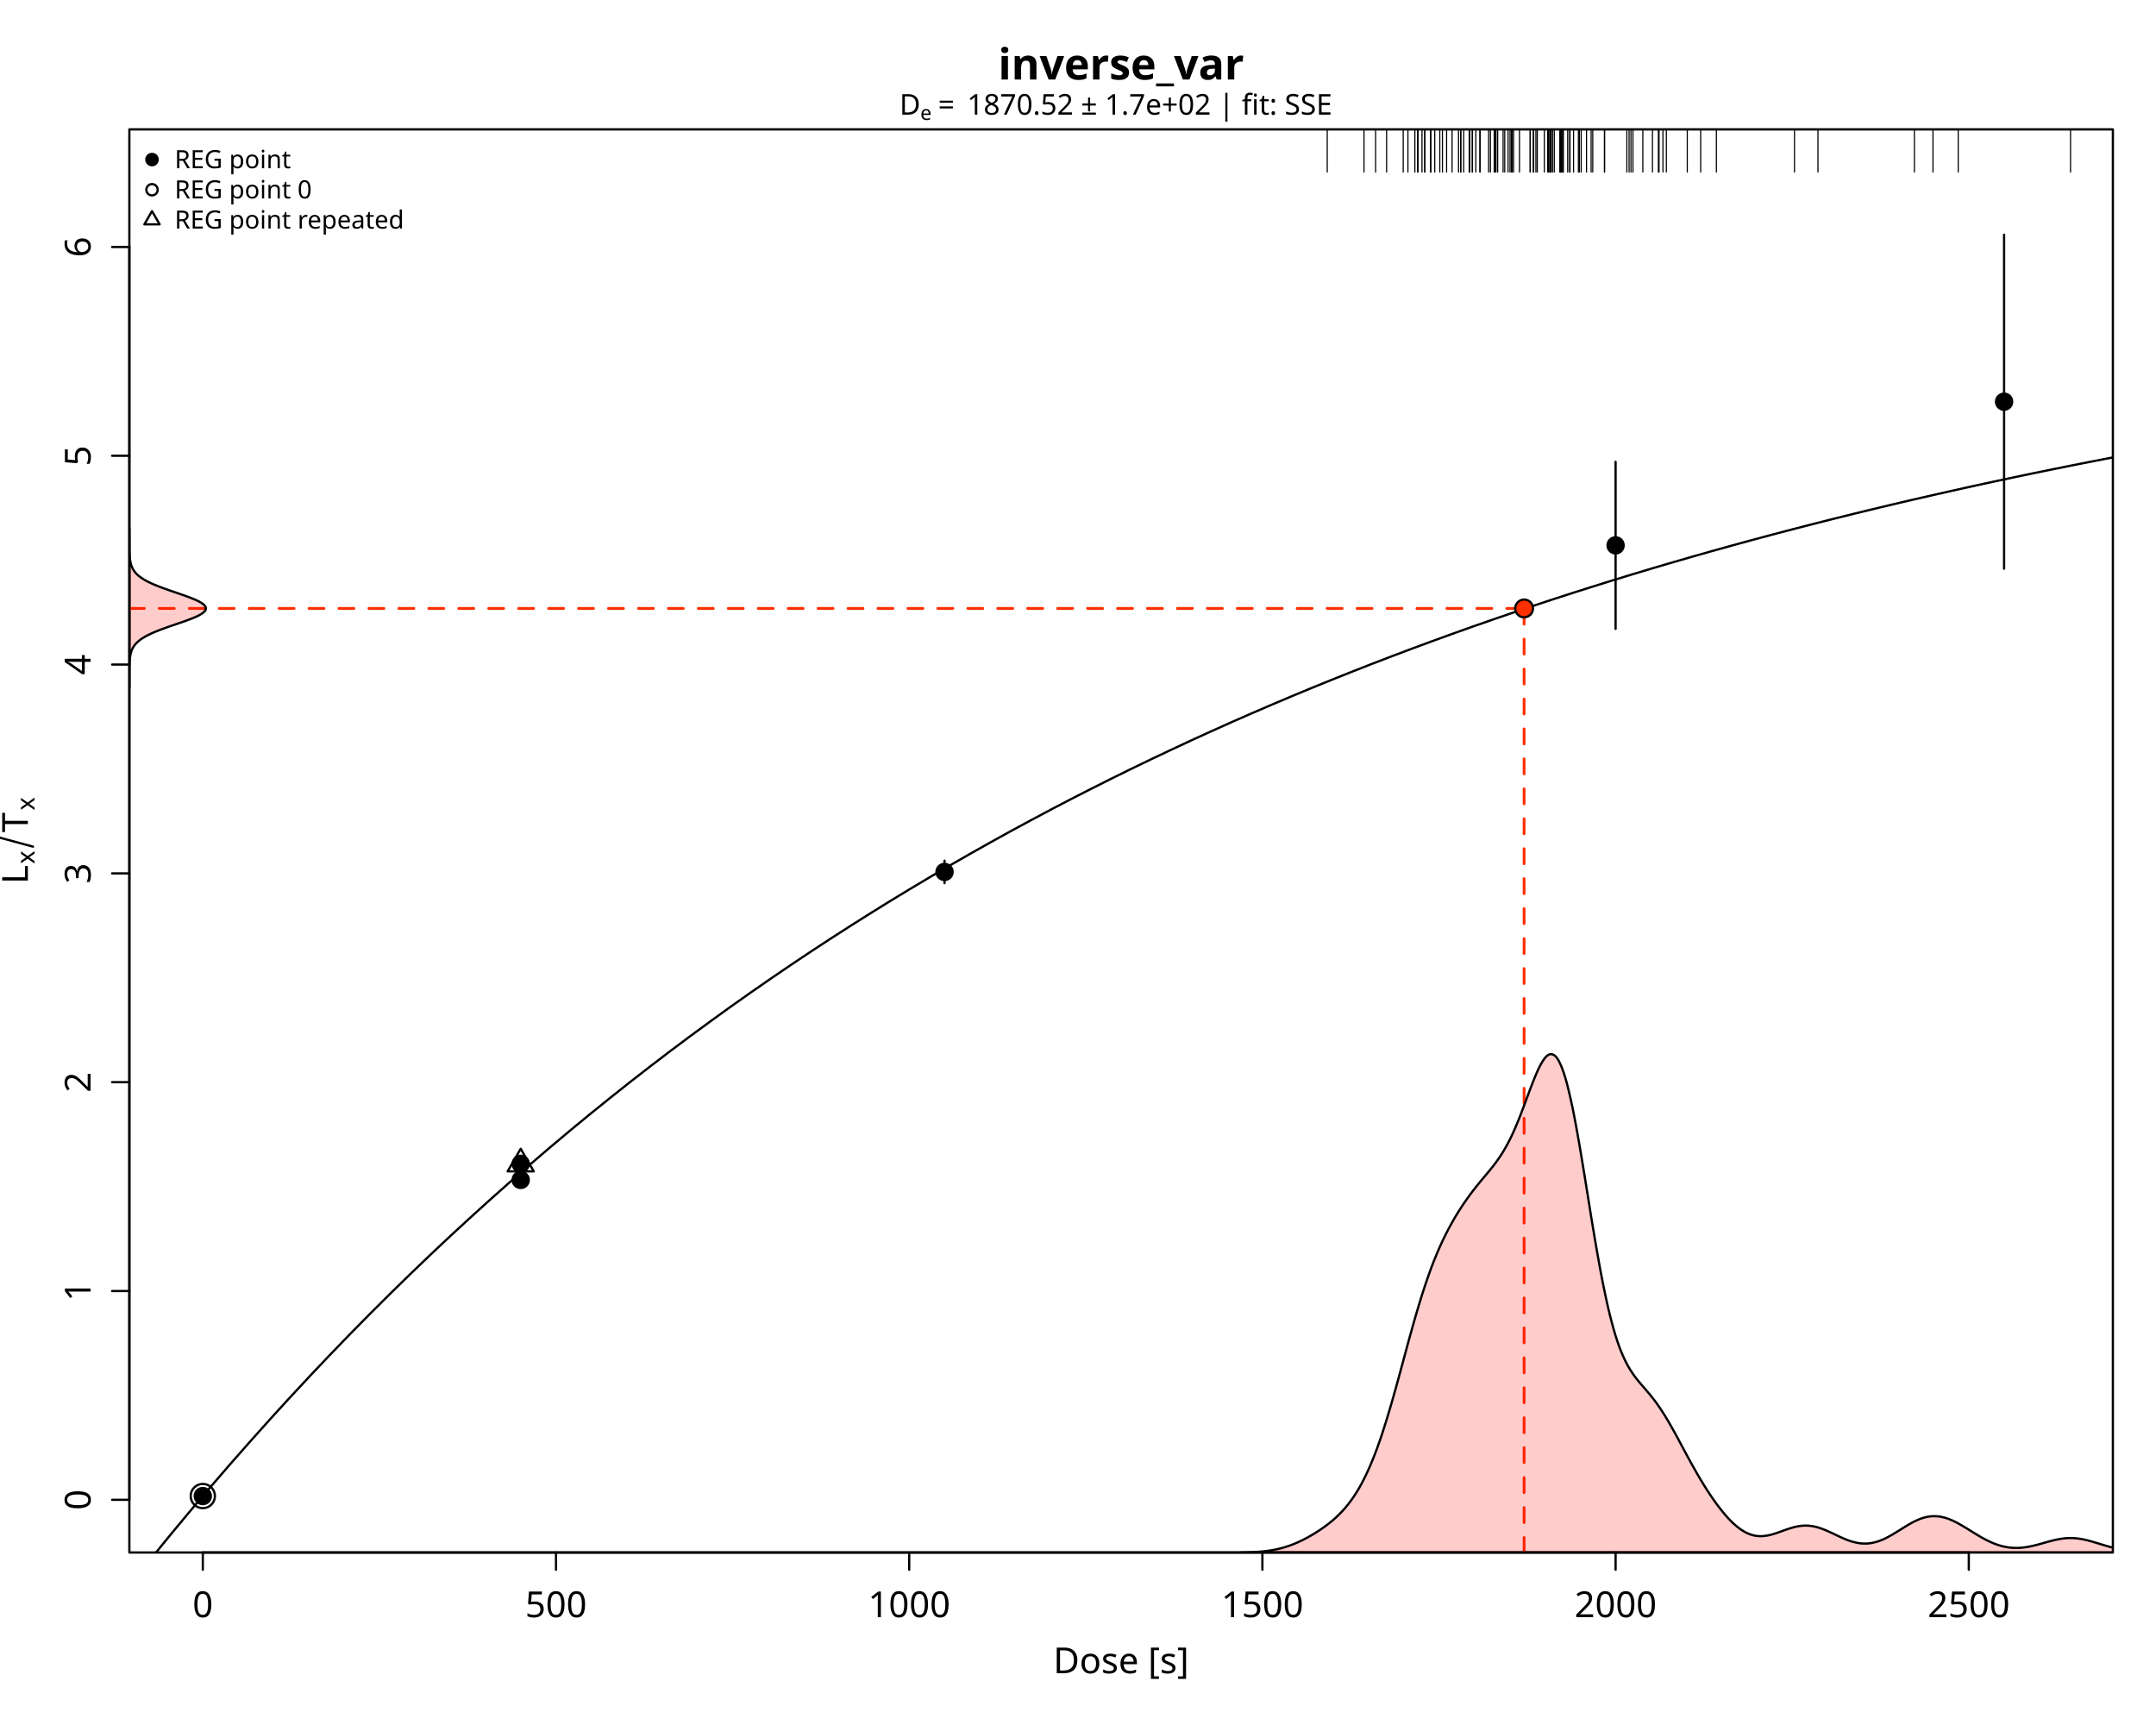
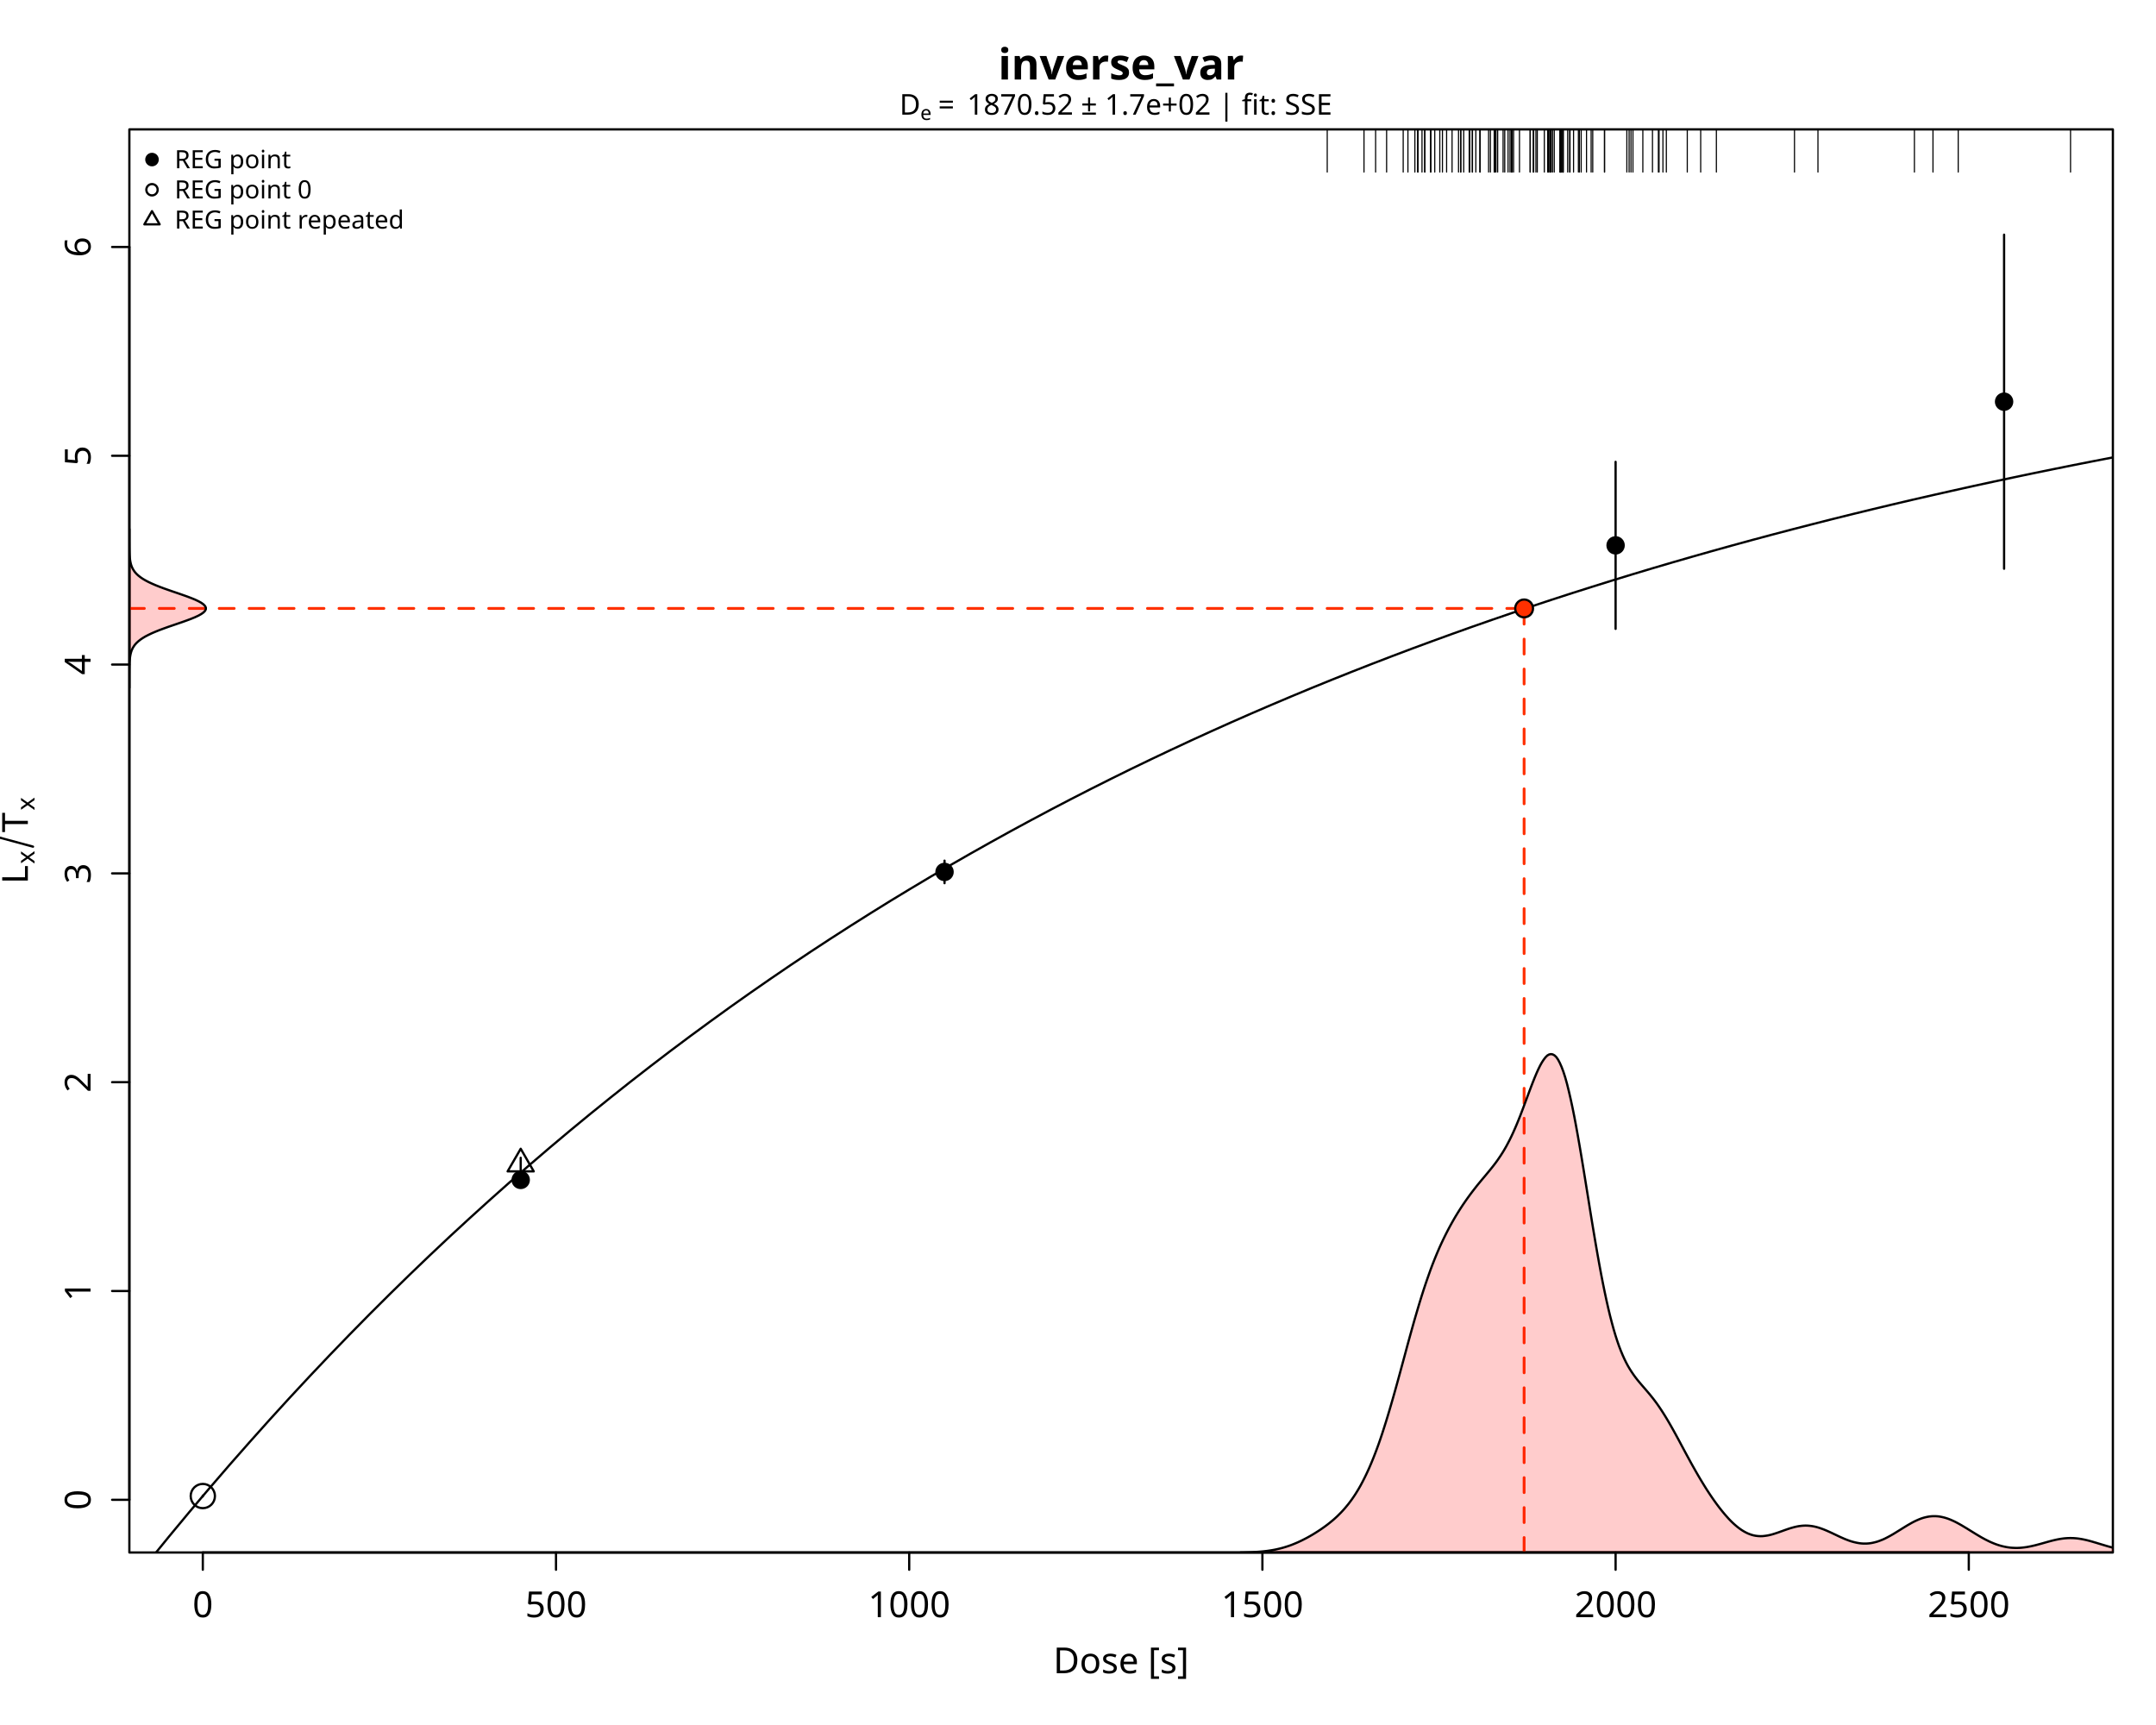
<svg xmlns="http://www.w3.org/2000/svg" class="svglite" data-engine-version="2.0" width="720.00pt" height="576.00pt" viewBox="0 0 720.00 576.00">
  <defs>
    <style type="text/css">
    .svglite line, .svglite polyline, .svglite polygon, .svglite path, .svglite rect, .svglite circle {
      fill: none;
      stroke: #000000;
      stroke-linecap: round;
      stroke-linejoin: round;
      stroke-miterlimit: 10.00;
    }
  </style>
  </defs>
  <rect width="100%" height="100%" style="stroke: none; fill: #FFFFFF;" />
  <defs>
    <clipPath id="cpMC4wMHw3MjAuMDB8MC4wMHw1NzYuMDA=">
      <rect x="0.00" y="0.00" width="720.00" height="576.00" />
    </clipPath>
  </defs>
  <g clip-path="url(#cpMC4wMHw3MjAuMDB8MC4wMHw1NzYuMDA=)">
</g>
  <defs>
    <clipPath id="cpNDMuMjB8NzA1LjYwfDQzLjIwfDUxOC40MA==">
      <rect x="43.20" y="43.20" width="662.40" height="475.20" />
    </clipPath>
  </defs>
  <g clip-path="url(#cpNDMuMjB8NzA1LjYwfDQzLjIwfDUxOC40MA==)">
    <circle cx="173.89" cy="393.99" r="2.70" style="stroke-width: 0.75; fill: #000000;" />
    <circle cx="315.43" cy="291.15" r="2.70" style="stroke-width: 0.75; fill: #000000;" />
    <circle cx="539.53" cy="182.10" r="2.70" style="stroke-width: 0.75; fill: #000000;" />
    <circle cx="669.27" cy="134.13" r="2.70" style="stroke-width: 0.75; fill: #000000;" />
-     <circle cx="173.89" cy="388.62" r="2.70" style="stroke-width: 0.75; fill: #000000;" />
-     <circle cx="67.73" cy="499.55" r="2.70" style="stroke-width: 0.75; fill: #000000;" />
  </g>
  <g clip-path="url(#cpMC4wMHw3MjAuMDB8MC4wMHw1NzYuMDA=)">
    <line x1="67.73" y1="518.40" x2="657.48" y2="518.40" style="stroke-width: 0.75;" />
    <line x1="67.73" y1="518.40" x2="67.73" y2="524.16" style="stroke-width: 0.75;" />
    <line x1="185.68" y1="518.40" x2="185.68" y2="524.16" style="stroke-width: 0.75;" />
    <line x1="303.63" y1="518.40" x2="303.63" y2="524.16" style="stroke-width: 0.75;" />
    <line x1="421.58" y1="518.40" x2="421.58" y2="524.16" style="stroke-width: 0.75;" />
    <line x1="539.53" y1="518.40" x2="539.53" y2="524.16" style="stroke-width: 0.75;" />
    <line x1="657.48" y1="518.40" x2="657.48" y2="524.16" style="stroke-width: 0.75;" />
    <text x="67.73" y="540.00" text-anchor="middle" style="font-size: 12.00px; font-family: sans;" textLength="6.67px" lengthAdjust="spacingAndGlyphs">0</text>
    <text x="185.68" y="540.00" text-anchor="middle" style="font-size: 12.00px; font-family: sans;" textLength="20.02px" lengthAdjust="spacingAndGlyphs">500</text>
    <text x="303.63" y="540.00" text-anchor="middle" style="font-size: 12.00px; font-family: sans;" textLength="26.70px" lengthAdjust="spacingAndGlyphs">1000</text>
    <text x="421.58" y="540.00" text-anchor="middle" style="font-size: 12.00px; font-family: sans;" textLength="26.70px" lengthAdjust="spacingAndGlyphs">1500</text>
    <text x="539.53" y="540.00" text-anchor="middle" style="font-size: 12.00px; font-family: sans;" textLength="26.70px" lengthAdjust="spacingAndGlyphs">2000</text>
    <text x="657.48" y="540.00" text-anchor="middle" style="font-size: 12.00px; font-family: sans;" textLength="26.70px" lengthAdjust="spacingAndGlyphs">2500</text>
    <line x1="43.20" y1="500.80" x2="43.20" y2="82.47" style="stroke-width: 0.75;" />
    <line x1="43.20" y1="500.80" x2="37.44" y2="500.80" style="stroke-width: 0.75;" />
    <line x1="43.20" y1="431.08" x2="37.44" y2="431.08" style="stroke-width: 0.75;" />
    <line x1="43.20" y1="361.36" x2="37.44" y2="361.36" style="stroke-width: 0.75;" />
    <line x1="43.20" y1="291.63" x2="37.44" y2="291.63" style="stroke-width: 0.75;" />
    <line x1="43.20" y1="221.91" x2="37.44" y2="221.91" style="stroke-width: 0.75;" />
    <line x1="43.20" y1="152.19" x2="37.44" y2="152.19" style="stroke-width: 0.75;" />
    <line x1="43.20" y1="82.47" x2="37.44" y2="82.47" style="stroke-width: 0.75;" />
    <text transform="translate(30.24,500.80) rotate(-90)" text-anchor="middle" style="font-size: 12.00px; font-family: sans;" textLength="6.67px" lengthAdjust="spacingAndGlyphs">0</text>
    <text transform="translate(30.24,431.08) rotate(-90)" text-anchor="middle" style="font-size: 12.00px; font-family: sans;" textLength="6.67px" lengthAdjust="spacingAndGlyphs">1</text>
    <text transform="translate(30.24,361.36) rotate(-90)" text-anchor="middle" style="font-size: 12.00px; font-family: sans;" textLength="6.67px" lengthAdjust="spacingAndGlyphs">2</text>
    <text transform="translate(30.24,291.63) rotate(-90)" text-anchor="middle" style="font-size: 12.00px; font-family: sans;" textLength="6.67px" lengthAdjust="spacingAndGlyphs">3</text>
    <text transform="translate(30.24,221.91) rotate(-90)" text-anchor="middle" style="font-size: 12.00px; font-family: sans;" textLength="6.67px" lengthAdjust="spacingAndGlyphs">4</text>
    <text transform="translate(30.24,152.19) rotate(-90)" text-anchor="middle" style="font-size: 12.00px; font-family: sans;" textLength="6.67px" lengthAdjust="spacingAndGlyphs">5</text>
    <text transform="translate(30.24,82.47) rotate(-90)" text-anchor="middle" style="font-size: 12.00px; font-family: sans;" textLength="6.67px" lengthAdjust="spacingAndGlyphs">6</text>
    <polygon points="43.20,518.40 705.60,518.40 705.60,43.20 43.20,43.20 " style="stroke-width: 0.75; fill: none;" />
    <text x="374.40" y="558.72" text-anchor="middle" style="font-size: 12.00px; font-family: sans;" textLength="44.03px" lengthAdjust="spacingAndGlyphs">Dose [s]</text>
    <text transform="translate(9.30,295.18) rotate(-90)" style="font-size: 12.00px; font-family: sans;" textLength="6.67px" lengthAdjust="spacingAndGlyphs">L</text>
    <text transform="translate(11.52,288.50) rotate(-90)" style="font-size: 8.40px; font-family: sans;" textLength="4.20px" lengthAdjust="spacingAndGlyphs">x</text>
    <polyline points="11.03,282.71 -0.69,279.54 " style="stroke-width: 0.75;" />
    <text transform="translate(9.30,277.96) rotate(-90)" style="font-size: 12.00px; font-family: sans;" textLength="7.33px" lengthAdjust="spacingAndGlyphs">T</text>
    <text transform="translate(11.52,270.63) rotate(-90)" style="font-size: 8.40px; font-family: sans;" textLength="4.20px" lengthAdjust="spacingAndGlyphs">x</text>
    <text x="374.40" y="26.56" text-anchor="middle" style="font-size: 14.40px; font-weight: bold; font-family: sans;" textLength="74.45px" lengthAdjust="spacingAndGlyphs">inverse_var</text>
  </g>
  <g clip-path="url(#cpNDMuMjB8NzA1LjYwfDQzLjIwfDUxOC40MA==)">
    <polyline points="43.20,529.49 49.89,521.12 56.58,512.90 63.27,504.84 67.73,499.54 69.96,496.92 76.65,489.16 83.35,481.55 90.04,474.07 96.73,466.74 103.42,459.55 110.11,452.49 116.80,445.57 123.49,438.77 130.18,432.11 136.87,425.57 143.56,419.15 150.25,412.85 156.95,406.68 163.64,400.62 170.33,394.67 177.02,388.84 183.71,383.11 190.40,377.49 197.09,371.98 203.78,366.58 210.47,361.27 217.16,356.07 223.85,350.96 230.55,345.95 237.24,341.04 243.93,336.21 250.62,331.48 257.31,326.84 264.00,322.28 270.69,317.81 277.38,313.43 284.07,309.13 290.76,304.91 297.45,300.76 304.15,296.70 310.84,292.71 317.53,288.80 324.22,284.96 330.91,281.20 337.60,277.50 344.29,273.88 350.98,270.32 357.67,266.83 364.36,263.41 371.05,260.05 377.75,256.75 384.44,253.52 391.13,250.35 397.82,247.23 404.51,244.18 411.20,241.18 417.89,238.24 424.58,235.36 431.27,232.53 437.96,229.75 444.65,227.03 451.35,224.35 458.04,221.73 464.73,219.16 471.42,216.63 478.11,214.16 484.80,211.73 491.49,209.34 498.18,207.00 504.87,204.71 511.56,202.45 518.25,200.24 524.95,198.07 531.64,195.95 538.33,193.86 545.02,191.81 551.71,189.80 558.40,187.83 565.09,185.90 571.78,184.00 578.47,182.14 585.16,180.31 591.85,178.52 598.55,176.76 605.24,175.04 611.93,173.34 618.62,171.68 625.31,170.05 632.00,168.45 638.69,166.88 645.38,165.35 652.07,163.84 658.76,162.35 665.45,160.90 672.15,159.47 678.84,158.07 685.53,156.70 692.22,155.35 698.91,154.03 705.60,152.74 " style="stroke-width: 0.75;" />
    <line x1="173.89" y1="396.01" x2="173.89" y2="391.96" style="stroke-width: 0.75;" />
    <line x1="315.43" y1="294.91" x2="315.43" y2="287.38" style="stroke-width: 0.75;" />
    <line x1="539.53" y1="209.99" x2="539.53" y2="154.21" style="stroke-width: 0.75;" />
    <line x1="669.27" y1="189.91" x2="669.27" y2="78.36" style="stroke-width: 0.75;" />
    <line x1="173.89" y1="390.64" x2="173.89" y2="386.60" style="stroke-width: 0.75;" />
    <line x1="67.73" y1="499.68" x2="67.73" y2="499.41" style="stroke-width: 0.75;" />
    <polygon points="173.89,383.58 178.25,391.14 169.52,391.14 " style="stroke-width: 0.75; fill: none;" />
    <polyline points="43.20,203.16 508.98,203.16 " style="stroke-width: 0.94; stroke: #FF3000; stroke-dasharray: 5.00,5.00;" />
    <polyline points="508.98,518.40 508.98,203.16 " style="stroke-width: 0.94; stroke: #FF3000; stroke-dasharray: 5.00,5.00;" />
    <circle cx="508.98" cy="203.16" r="2.97" style="stroke-width: 0.75; fill: #FF3000;" />
    <polygon points="414.25,518.40 414.85,518.39 415.45,518.38 416.05,518.36 416.64,518.34 417.24,518.32 417.84,518.30 418.44,518.27 419.04,518.24 419.64,518.20 420.24,518.16 420.84,518.11 421.44,518.06 422.04,518.00 422.64,517.93 423.24,517.86 423.84,517.77 424.43,517.68 425.03,517.58 425.63,517.47 426.23,517.35 426.83,517.21 427.43,517.07 428.03,516.92 428.63,516.75 429.23,516.57 429.83,516.38 430.43,516.18 431.03,515.97 431.62,515.74 432.22,515.50 432.82,515.25 433.42,514.99 434.02,514.71 434.62,514.43 435.22,514.13 435.82,513.82 436.42,513.51 437.02,513.18 437.62,512.84 438.22,512.49 438.82,512.13 439.41,511.76 440.01,511.38 440.61,510.99 441.21,510.59 441.81,510.17 442.41,509.74 443.01,509.30 443.61,508.84 444.21,508.36 444.81,507.87 445.41,507.36 446.01,506.82 446.61,506.27 447.20,505.68 447.80,505.08 448.40,504.44 449.00,503.77 449.60,503.06 450.20,502.33 450.80,501.55 451.40,500.74 452.00,499.87 452.60,498.97 453.20,498.01 453.80,497.01 454.40,495.96 454.99,494.85 455.59,493.68 456.19,492.46 456.79,491.18 457.39,489.84 457.99,488.43 458.59,486.96 459.19,485.43 459.79,483.84 460.39,482.19 460.99,480.46 461.59,478.68 462.18,476.84 462.78,474.95 463.38,473.00 463.98,471.00 464.58,468.95 465.18,466.87 465.78,464.75 466.38,462.60 466.98,460.42 467.58,458.22 468.18,456.01 468.78,453.80 469.38,451.58 469.97,449.38 470.57,447.19 471.17,445.02 471.77,442.87 472.37,440.75 472.97,438.69 473.57,436.66 474.17,434.67 474.77,432.73 475.37,430.85 475.97,429.03 476.57,427.27 477.17,425.56 477.76,423.90 478.36,422.31 478.96,420.78 479.56,419.30 480.16,417.87 480.76,416.49 481.36,415.17 481.96,413.90 482.56,412.67 483.16,411.48 483.76,410.32 484.36,409.21 484.96,408.13 485.55,407.09 486.15,406.07 486.75,405.09 487.35,404.13 487.95,403.20 488.55,402.29 489.15,401.41 489.75,400.55 490.35,399.71 490.95,398.89 491.55,398.09 492.15,397.31 492.75,396.54 493.34,395.79 493.94,395.06 494.54,394.33 495.14,393.61 495.74,392.90 496.34,392.18 496.94,391.46 497.54,390.73 498.14,389.99 498.74,389.23 499.34,388.45 499.94,387.63 500.53,386.78 501.13,385.89 501.73,384.96 502.33,383.97 502.93,382.93 503.53,381.82 504.13,380.67 504.73,379.45 505.33,378.16 505.93,376.81 506.53,375.40 507.13,373.94 507.73,372.43 508.32,370.88 508.92,369.29 509.52,367.68 510.12,366.06 510.72,364.45 511.32,362.86 511.92,361.31 512.52,359.81 513.12,358.38 513.72,357.04 514.32,355.83 514.92,354.75 515.52,353.83 516.11,353.06 516.71,352.46 517.31,352.11 517.91,351.98 518.51,352.07 519.11,352.39 519.71,352.94 520.31,353.80 520.91,354.93 521.51,356.29 522.11,357.90 522.71,359.76 523.31,361.91 523.90,364.29 524.50,366.88 525.10,369.66 525.70,372.63 526.30,375.80 526.90,379.12 527.50,382.55 528.10,386.08 528.70,389.70 529.30,393.39 529.90,397.10 530.50,400.82 531.09,404.53 531.69,408.21 532.29,411.82 532.89,415.36 533.49,418.81 534.09,422.16 534.69,425.40 535.29,428.48 535.89,431.42 536.49,434.22 537.09,436.88 537.69,439.38 538.29,441.69 538.88,443.85 539.48,445.87 540.08,447.74 540.68,449.47 541.28,451.03 541.88,452.47 542.48,453.80 543.08,455.02 543.68,456.14 544.28,457.15 544.88,458.09 545.48,458.97 546.08,459.80 546.67,460.57 547.27,461.31 547.87,462.02 548.47,462.72 549.07,463.41 549.67,464.11 550.27,464.81 550.87,465.52 551.47,466.26 552.07,467.01 552.67,467.80 553.27,468.61 553.87,469.46 554.46,470.33 555.06,471.24 555.66,472.18 556.26,473.15 556.86,474.15 557.46,475.17 558.06,476.21 558.66,477.28 559.26,478.36 559.86,479.46 560.46,480.56 561.06,481.68 561.65,482.79 562.25,483.91 562.85,485.03 563.45,486.14 564.05,487.24 564.65,488.34 565.25,489.42 565.85,490.48 566.45,491.54 567.05,492.58 567.65,493.60 568.25,494.60 568.85,495.58 569.44,496.54 570.04,497.49 570.64,498.41 571.24,499.31 571.84,500.19 572.44,501.05 573.04,501.89 573.64,502.70 574.24,503.49 574.84,504.25 575.44,504.99 576.04,505.71 576.64,506.39 577.23,507.05 577.83,507.68 578.43,508.28 579.03,508.84 579.63,509.37 580.23,509.87 580.83,510.33 581.43,510.76 582.03,511.15 582.63,511.50 583.23,511.81 583.83,512.09 584.43,512.32 585.02,512.52 585.62,512.68 586.22,512.80 586.82,512.88 587.42,512.93 588.02,512.95 588.62,512.93 589.22,512.87 589.82,512.79 590.42,512.69 591.02,512.56 591.62,512.41 592.21,512.24 592.81,512.05 593.41,511.85 594.01,511.65 594.61,511.43 595.21,511.22 595.81,511.00 596.41,510.79 597.01,510.58 597.61,510.38 598.21,510.20 598.81,510.03 599.41,509.87 600.00,509.74 600.60,509.62 601.20,509.54 601.80,509.47 602.40,509.43 603.00,509.41 603.60,509.43 604.20,509.47 604.80,509.54 605.40,509.63 606.00,509.75 606.60,509.89 607.20,510.06 607.79,510.25 608.39,510.46 608.99,510.68 609.59,510.93 610.19,511.18 610.79,511.45 611.39,511.72 611.99,512.00 612.59,512.29 613.19,512.57 613.79,512.86 614.39,513.14 614.99,513.41 615.58,513.67 616.18,513.93 616.78,514.16 617.38,514.39 617.98,514.60 618.58,514.78 619.18,514.94 619.78,515.08 620.38,515.20 620.98,515.30 621.58,515.37 622.18,515.41 622.78,515.42 623.37,515.41 623.97,515.37 624.57,515.30 625.17,515.20 625.77,515.07 626.37,514.92 626.97,514.75 627.57,514.54 628.17,514.31 628.77,514.07 629.37,513.80 629.97,513.50 630.56,513.19 631.16,512.87 631.76,512.53 632.36,512.18 632.96,511.81 633.56,511.44 634.16,511.07 634.76,510.70 635.36,510.32 635.96,509.95 636.56,509.58 637.16,509.22 637.76,508.88 638.35,508.54 638.95,508.22 639.55,507.92 640.15,507.64 640.75,507.38 641.35,507.14 641.95,506.93 642.55,506.75 643.15,506.60 643.75,506.47 644.35,506.37 644.95,506.31 645.55,506.27 646.14,506.27 646.74,506.29 647.34,506.34 647.94,506.43 648.54,506.55 649.14,506.69 649.74,506.86 650.34,507.05 650.94,507.27 651.54,507.51 652.14,507.78 652.74,508.06 653.34,508.36 653.93,508.68 654.53,509.01 655.13,509.35 655.73,509.71 656.33,510.07 656.93,510.43 657.53,510.81 658.13,511.18 658.73,511.55 659.33,511.92 659.93,512.29 660.53,512.65 661.12,513.00 661.72,513.35 662.32,513.68 662.92,514.01 663.52,514.31 664.12,514.61 664.72,514.89 665.32,515.15 665.92,515.40 666.52,515.63 667.12,515.84 667.72,516.03 668.32,516.20 668.91,516.35 669.51,516.48 670.11,516.60 670.71,516.69 671.31,516.77 671.91,516.82 672.51,516.85 673.11,516.87 673.71,516.87 674.31,516.85 674.91,516.81 675.51,516.75 676.11,516.68 676.70,516.60 677.30,516.50 677.90,516.38 678.50,516.26 679.10,516.12 679.70,515.98 680.30,515.82 680.90,515.66 681.50,515.50 682.10,515.33 682.70,515.16 683.30,514.99 683.90,514.82 684.49,514.66 685.09,514.50 685.69,514.35 686.29,514.21 686.89,514.08 687.49,513.96 688.09,513.86 688.69,513.77 689.29,513.69 689.89,513.64 690.49,513.60 691.09,513.58 691.68,513.58 692.28,513.59 692.88,513.63 693.48,513.68 694.08,513.75 694.68,513.84 695.28,513.94 695.88,514.06 696.48,514.19 697.08,514.33 697.68,514.49 698.28,514.65 698.88,514.82 699.47,515.00 700.07,515.17 700.67,515.36 701.27,515.54 701.87,515.72 702.47,515.90 703.07,516.08 703.67,516.26 704.27,516.43 704.87,516.59 705.47,516.75 706.07,516.90 706.67,517.04 707.26,517.17 707.86,517.30 708.46,517.41 709.06,517.52 709.66,517.63 710.26,517.72 710.86,517.80 711.46,517.88 712.06,517.95 712.66,518.01 713.26,518.07 713.86,518.12 714.46,518.17 715.05,518.21 715.65,518.24 716.25,518.27 716.85,518.30 717.45,518.32 718.05,518.34 718.65,518.36 719.25,518.38 719.85,518.39 720.45,518.40 720.45,518.40 414.25,518.40 " style="stroke-width: 0.75; fill: #FF0000; fill-opacity: 0.20;" />
    <polygon points="43.20,229.65 43.20,229.12 43.20,228.58 43.20,228.05 43.20,227.51 43.20,226.98 43.20,226.44 43.20,225.91 43.20,225.37 43.21,224.83 43.21,224.30 43.21,223.76 43.22,223.23 43.23,222.69 43.24,222.16 43.26,221.62 43.28,221.09 43.32,220.55 43.36,220.02 43.42,219.48 43.50,218.95 43.61,218.41 43.74,217.88 43.91,217.34 44.13,216.81 44.40,216.27 44.73,215.74 45.13,215.20 45.62,214.67 46.20,214.13 46.88,213.59 47.66,213.06 48.56,212.52 49.58,211.99 50.71,211.45 51.95,210.92 53.29,210.38 54.72,209.85 56.22,209.31 57.77,208.78 59.34,208.24 60.89,207.71 62.39,207.17 63.81,206.64 65.12,206.10 66.26,205.57 67.22,205.03 67.97,204.50 68.48,203.96 68.74,203.43 68.74,202.89 68.48,202.36 67.97,201.82 67.22,201.28 66.26,200.75 65.12,200.21 63.81,199.68 62.39,199.14 60.89,198.61 59.34,198.07 57.77,197.54 56.22,197.00 54.72,196.47 53.29,195.93 51.95,195.40 50.71,194.86 49.58,194.33 48.56,193.79 47.66,193.26 46.88,192.72 46.20,192.19 45.62,191.65 45.13,191.12 44.73,190.58 44.40,190.04 44.13,189.51 43.91,188.97 43.74,188.44 43.61,187.90 43.50,187.37 43.42,186.83 43.36,186.30 43.32,185.76 43.28,185.23 43.26,184.69 43.24,184.16 43.23,183.62 43.22,183.09 43.21,182.55 43.21,182.02 43.21,181.48 43.20,180.95 43.20,180.41 43.20,179.88 43.20,179.34 43.20,178.80 43.20,178.27 43.20,177.73 43.20,177.20 43.20,176.66 " style="stroke-width: 0.75; fill: #FF0000; fill-opacity: 0.20;" />
    <circle cx="67.73" cy="499.55" r="4.05" style="stroke-width: 0.75;" />
  </g>
  <g clip-path="url(#cpMC4wMHw3MjAuMDB8MC4wMHw1NzYuMDA=)">
    <line x1="443.23" y1="43.20" x2="443.23" y2="57.46" style="stroke-width: 0.38;" />
    <line x1="455.51" y1="43.20" x2="455.51" y2="57.46" style="stroke-width: 0.38;" />
    <line x1="459.39" y1="43.20" x2="459.39" y2="57.46" style="stroke-width: 0.38;" />
    <line x1="463.06" y1="43.20" x2="463.06" y2="57.46" style="stroke-width: 0.38;" />
    <line x1="468.60" y1="43.20" x2="468.60" y2="57.46" style="stroke-width: 0.38;" />
    <line x1="470.18" y1="43.20" x2="470.18" y2="57.46" style="stroke-width: 0.38;" />
    <line x1="472.50" y1="43.20" x2="472.50" y2="57.46" style="stroke-width: 0.38;" />
    <line x1="473.41" y1="43.20" x2="473.41" y2="57.46" style="stroke-width: 0.38;" />
    <line x1="473.56" y1="43.20" x2="473.56" y2="57.46" style="stroke-width: 0.38;" />
    <line x1="474.88" y1="43.20" x2="474.88" y2="57.46" style="stroke-width: 0.38;" />
    <line x1="475.76" y1="43.20" x2="475.76" y2="57.46" style="stroke-width: 0.38;" />
    <line x1="475.85" y1="43.20" x2="475.85" y2="57.46" style="stroke-width: 0.38;" />
    <line x1="477.73" y1="43.20" x2="477.73" y2="57.46" style="stroke-width: 0.38;" />
    <line x1="477.86" y1="43.20" x2="477.86" y2="57.46" style="stroke-width: 0.38;" />
    <line x1="479.14" y1="43.20" x2="479.14" y2="57.46" style="stroke-width: 0.38;" />
    <line x1="480.82" y1="43.20" x2="480.82" y2="57.46" style="stroke-width: 0.38;" />
    <line x1="481.71" y1="43.20" x2="481.71" y2="57.46" style="stroke-width: 0.38;" />
    <line x1="483.10" y1="43.20" x2="483.10" y2="57.46" style="stroke-width: 0.38;" />
    <line x1="484.92" y1="43.20" x2="484.92" y2="57.46" style="stroke-width: 0.38;" />
    <line x1="487.08" y1="43.20" x2="487.08" y2="57.46" style="stroke-width: 0.38;" />
    <line x1="487.82" y1="43.20" x2="487.82" y2="57.46" style="stroke-width: 0.38;" />
    <line x1="487.83" y1="43.20" x2="487.83" y2="57.46" style="stroke-width: 0.38;" />
    <line x1="488.81" y1="43.20" x2="488.81" y2="57.46" style="stroke-width: 0.38;" />
    <line x1="490.64" y1="43.20" x2="490.64" y2="57.46" style="stroke-width: 0.38;" />
    <line x1="490.84" y1="43.20" x2="490.84" y2="57.46" style="stroke-width: 0.38;" />
    <line x1="491.66" y1="43.20" x2="491.66" y2="57.46" style="stroke-width: 0.38;" />
    <line x1="491.74" y1="43.20" x2="491.74" y2="57.46" style="stroke-width: 0.38;" />
    <line x1="492.86" y1="43.20" x2="492.86" y2="57.46" style="stroke-width: 0.38;" />
    <line x1="494.19" y1="43.20" x2="494.19" y2="57.46" style="stroke-width: 0.38;" />
    <line x1="494.30" y1="43.20" x2="494.30" y2="57.46" style="stroke-width: 0.38;" />
    <line x1="497.12" y1="43.20" x2="497.12" y2="57.46" style="stroke-width: 0.38;" />
    <line x1="497.73" y1="43.20" x2="497.73" y2="57.46" style="stroke-width: 0.38;" />
    <line x1="498.99" y1="43.20" x2="498.99" y2="57.46" style="stroke-width: 0.38;" />
    <line x1="499.17" y1="43.20" x2="499.17" y2="57.46" style="stroke-width: 0.38;" />
    <line x1="499.59" y1="43.20" x2="499.59" y2="57.46" style="stroke-width: 0.38;" />
    <line x1="500.15" y1="43.20" x2="500.15" y2="57.46" style="stroke-width: 0.38;" />
    <line x1="501.96" y1="43.20" x2="501.96" y2="57.46" style="stroke-width: 0.38;" />
    <line x1="502.51" y1="43.20" x2="502.51" y2="57.46" style="stroke-width: 0.38;" />
    <line x1="503.62" y1="43.20" x2="503.62" y2="57.46" style="stroke-width: 0.38;" />
    <line x1="504.28" y1="43.20" x2="504.28" y2="57.46" style="stroke-width: 0.38;" />
    <line x1="504.74" y1="43.20" x2="504.74" y2="57.46" style="stroke-width: 0.38;" />
    <line x1="505.02" y1="43.20" x2="505.02" y2="57.46" style="stroke-width: 0.38;" />
    <line x1="505.46" y1="43.20" x2="505.46" y2="57.46" style="stroke-width: 0.38;" />
    <line x1="507.43" y1="43.20" x2="507.43" y2="57.46" style="stroke-width: 0.38;" />
    <line x1="511.00" y1="43.20" x2="511.00" y2="57.46" style="stroke-width: 0.38;" />
    <line x1="511.02" y1="43.20" x2="511.02" y2="57.46" style="stroke-width: 0.38;" />
    <line x1="512.02" y1="43.20" x2="512.02" y2="57.46" style="stroke-width: 0.38;" />
    <line x1="512.18" y1="43.20" x2="512.18" y2="57.46" style="stroke-width: 0.38;" />
    <line x1="512.92" y1="43.20" x2="512.92" y2="57.46" style="stroke-width: 0.38;" />
    <line x1="513.38" y1="43.20" x2="513.38" y2="57.46" style="stroke-width: 0.38;" />
    <line x1="515.73" y1="43.20" x2="515.73" y2="57.46" style="stroke-width: 0.38;" />
    <line x1="516.85" y1="43.20" x2="516.85" y2="57.46" style="stroke-width: 0.38;" />
    <line x1="517.08" y1="43.20" x2="517.08" y2="57.46" style="stroke-width: 0.38;" />
    <line x1="517.23" y1="43.20" x2="517.23" y2="57.46" style="stroke-width: 0.38;" />
    <line x1="517.60" y1="43.20" x2="517.60" y2="57.46" style="stroke-width: 0.38;" />
    <line x1="517.71" y1="43.20" x2="517.71" y2="57.46" style="stroke-width: 0.38;" />
    <line x1="518.03" y1="43.20" x2="518.03" y2="57.46" style="stroke-width: 0.38;" />
    <line x1="518.48" y1="43.20" x2="518.48" y2="57.46" style="stroke-width: 0.38;" />
    <line x1="519.05" y1="43.20" x2="519.05" y2="57.46" style="stroke-width: 0.38;" />
    <line x1="520.98" y1="43.20" x2="520.98" y2="57.46" style="stroke-width: 0.38;" />
    <line x1="521.00" y1="43.20" x2="521.00" y2="57.46" style="stroke-width: 0.38;" />
    <line x1="521.01" y1="43.20" x2="521.01" y2="57.46" style="stroke-width: 0.38;" />
    <line x1="521.19" y1="43.20" x2="521.19" y2="57.46" style="stroke-width: 0.38;" />
    <line x1="521.42" y1="43.20" x2="521.42" y2="57.46" style="stroke-width: 0.38;" />
    <line x1="521.52" y1="43.20" x2="521.52" y2="57.46" style="stroke-width: 0.38;" />
    <line x1="521.90" y1="43.20" x2="521.90" y2="57.46" style="stroke-width: 0.38;" />
    <line x1="521.91" y1="43.20" x2="521.91" y2="57.46" style="stroke-width: 0.38;" />
    <line x1="521.99" y1="43.20" x2="521.99" y2="57.46" style="stroke-width: 0.38;" />
    <line x1="522.07" y1="43.20" x2="522.07" y2="57.46" style="stroke-width: 0.38;" />
    <line x1="523.53" y1="43.20" x2="523.53" y2="57.46" style="stroke-width: 0.38;" />
    <line x1="524.18" y1="43.20" x2="524.18" y2="57.46" style="stroke-width: 0.38;" />
    <line x1="524.31" y1="43.20" x2="524.31" y2="57.46" style="stroke-width: 0.38;" />
    <line x1="525.49" y1="43.20" x2="525.49" y2="57.46" style="stroke-width: 0.38;" />
    <line x1="527.11" y1="43.20" x2="527.11" y2="57.46" style="stroke-width: 0.38;" />
    <line x1="527.44" y1="43.20" x2="527.44" y2="57.46" style="stroke-width: 0.38;" />
    <line x1="528.04" y1="43.20" x2="528.04" y2="57.46" style="stroke-width: 0.38;" />
    <line x1="529.82" y1="43.20" x2="529.82" y2="57.46" style="stroke-width: 0.38;" />
    <line x1="531.36" y1="43.20" x2="531.36" y2="57.46" style="stroke-width: 0.38;" />
    <line x1="531.90" y1="43.20" x2="531.90" y2="57.46" style="stroke-width: 0.38;" />
    <line x1="535.81" y1="43.20" x2="535.81" y2="57.46" style="stroke-width: 0.38;" />
    <line x1="535.85" y1="43.20" x2="535.85" y2="57.46" style="stroke-width: 0.38;" />
    <line x1="543.29" y1="43.20" x2="543.29" y2="57.46" style="stroke-width: 0.38;" />
    <line x1="544.04" y1="43.20" x2="544.04" y2="57.46" style="stroke-width: 0.38;" />
    <line x1="544.67" y1="43.20" x2="544.67" y2="57.46" style="stroke-width: 0.38;" />
    <line x1="545.33" y1="43.20" x2="545.33" y2="57.46" style="stroke-width: 0.38;" />
    <line x1="548.63" y1="43.20" x2="548.63" y2="57.46" style="stroke-width: 0.38;" />
    <line x1="551.85" y1="43.20" x2="551.85" y2="57.46" style="stroke-width: 0.38;" />
    <line x1="553.82" y1="43.20" x2="553.82" y2="57.46" style="stroke-width: 0.38;" />
    <line x1="554.05" y1="43.20" x2="554.05" y2="57.46" style="stroke-width: 0.38;" />
    <line x1="555.34" y1="43.20" x2="555.34" y2="57.46" style="stroke-width: 0.38;" />
    <line x1="556.48" y1="43.20" x2="556.48" y2="57.46" style="stroke-width: 0.38;" />
    <line x1="563.47" y1="43.20" x2="563.47" y2="57.46" style="stroke-width: 0.38;" />
    <line x1="567.95" y1="43.20" x2="567.95" y2="57.46" style="stroke-width: 0.38;" />
    <line x1="573.19" y1="43.20" x2="573.19" y2="57.46" style="stroke-width: 0.38;" />
    <line x1="599.27" y1="43.20" x2="599.27" y2="57.46" style="stroke-width: 0.38;" />
    <line x1="607.11" y1="43.20" x2="607.11" y2="57.46" style="stroke-width: 0.38;" />
    <line x1="639.32" y1="43.20" x2="639.32" y2="57.46" style="stroke-width: 0.38;" />
    <line x1="645.52" y1="43.20" x2="645.52" y2="57.46" style="stroke-width: 0.38;" />
    <line x1="653.95" y1="43.20" x2="653.95" y2="57.46" style="stroke-width: 0.38;" />
    <line x1="691.46" y1="43.20" x2="691.46" y2="57.46" style="stroke-width: 0.38;" />
    <text x="300.39" y="38.29" style="font-size: 9.60px; font-family: sans;" textLength="6.94px" lengthAdjust="spacingAndGlyphs">D</text>
    <text x="307.32" y="40.06" style="font-size: 6.72px; font-family: sans;" textLength="3.74px" lengthAdjust="spacingAndGlyphs">e</text>
    <text x="313.28" y="38.29" style="font-size: 9.60px; font-family: sans;" textLength="7.45px" lengthAdjust="spacingAndGlyphs">=</text>
    <text x="322.96" y="38.29" style="font-size: 9.60px; font-family: sans;" textLength="125.46px" lengthAdjust="spacingAndGlyphs">1870.52 ± 1.7e+02  |  fit: SSE</text>
  </g>
  <g clip-path="url(#cpNDMuMjB8NzA1LjYwfDQzLjIwfDUxOC40MA==)">
    <circle cx="50.76" cy="53.28" r="1.89" style="stroke-width: 0.75; fill: #000000;" />
    <circle cx="50.76" cy="63.36" r="1.89" style="stroke-width: 0.75;" />
    <polygon points="50.76,70.50 53.31,74.91 48.21,74.91 " style="stroke-width: 0.75; fill: none;" />
    <text x="58.32" y="56.17" style="font-size: 8.40px; font-family: sans;" textLength="38.76px" lengthAdjust="spacingAndGlyphs">REG point</text>
    <text x="58.32" y="66.25" style="font-size: 8.40px; font-family: sans;" textLength="45.76px" lengthAdjust="spacingAndGlyphs">REG point 0</text>
    <text x="58.32" y="76.33" style="font-size: 8.40px; font-family: sans;" textLength="74.25px" lengthAdjust="spacingAndGlyphs">REG point repeated</text>
  </g>
</svg>
